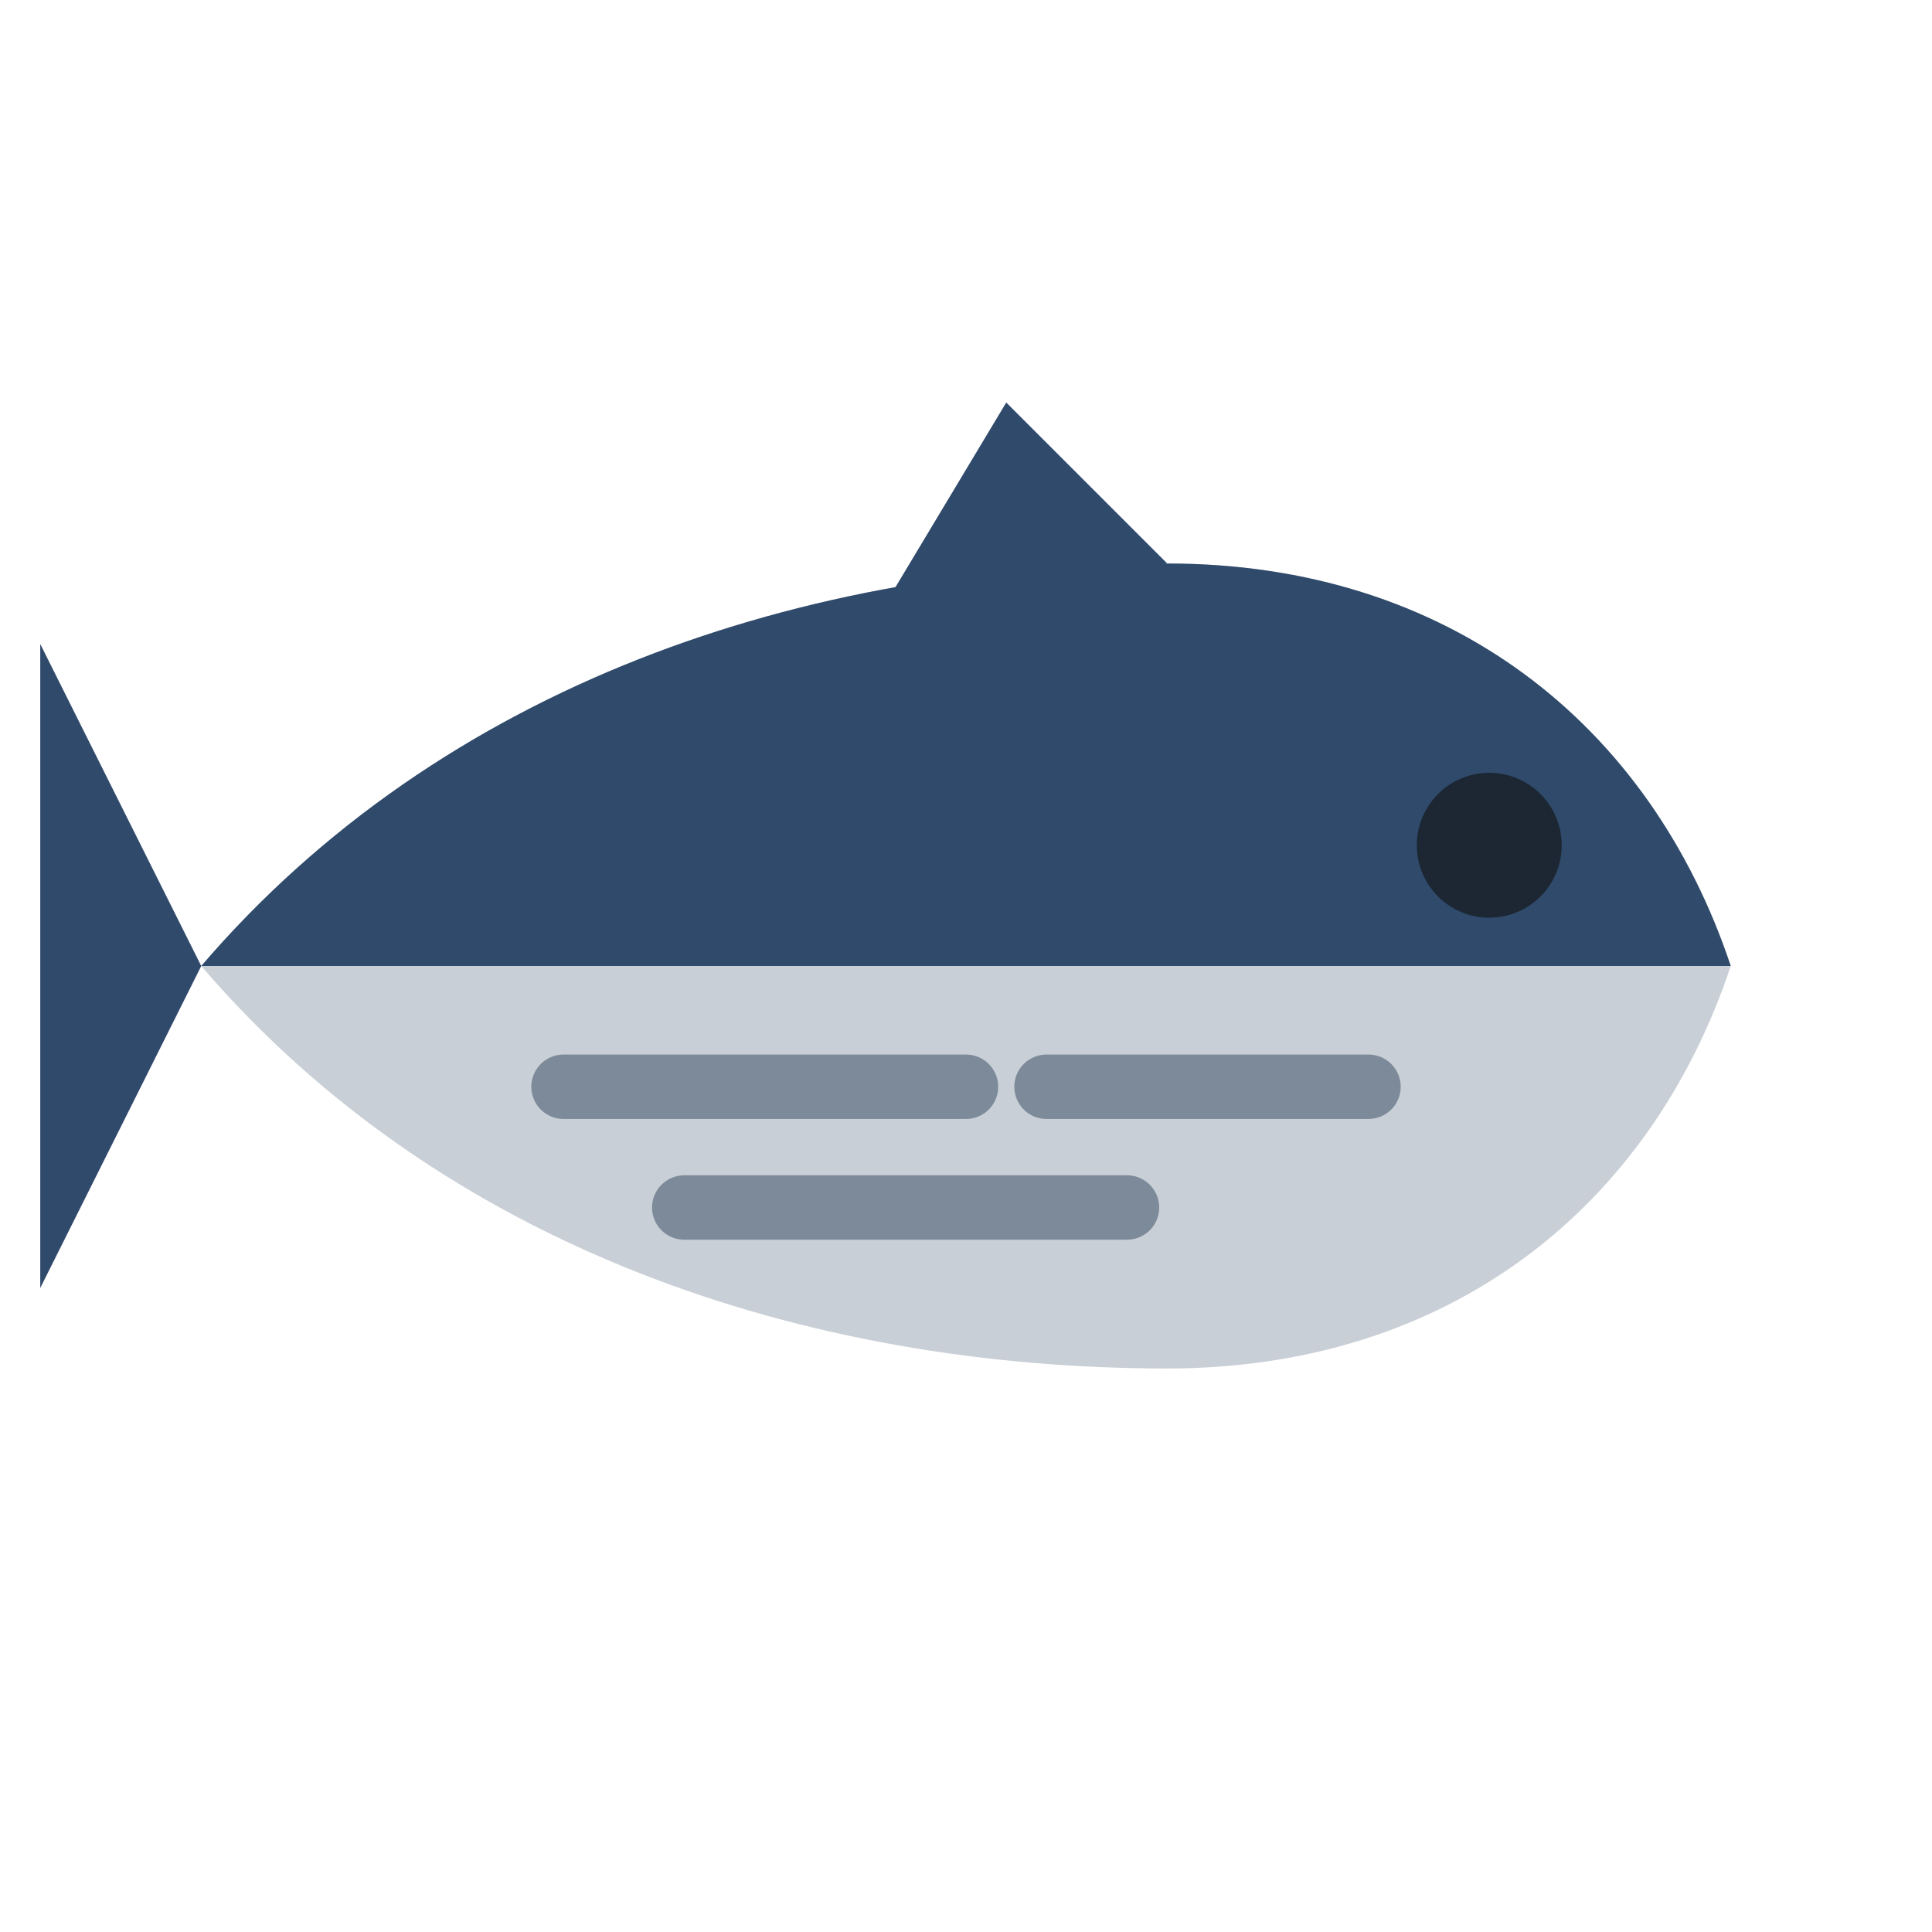
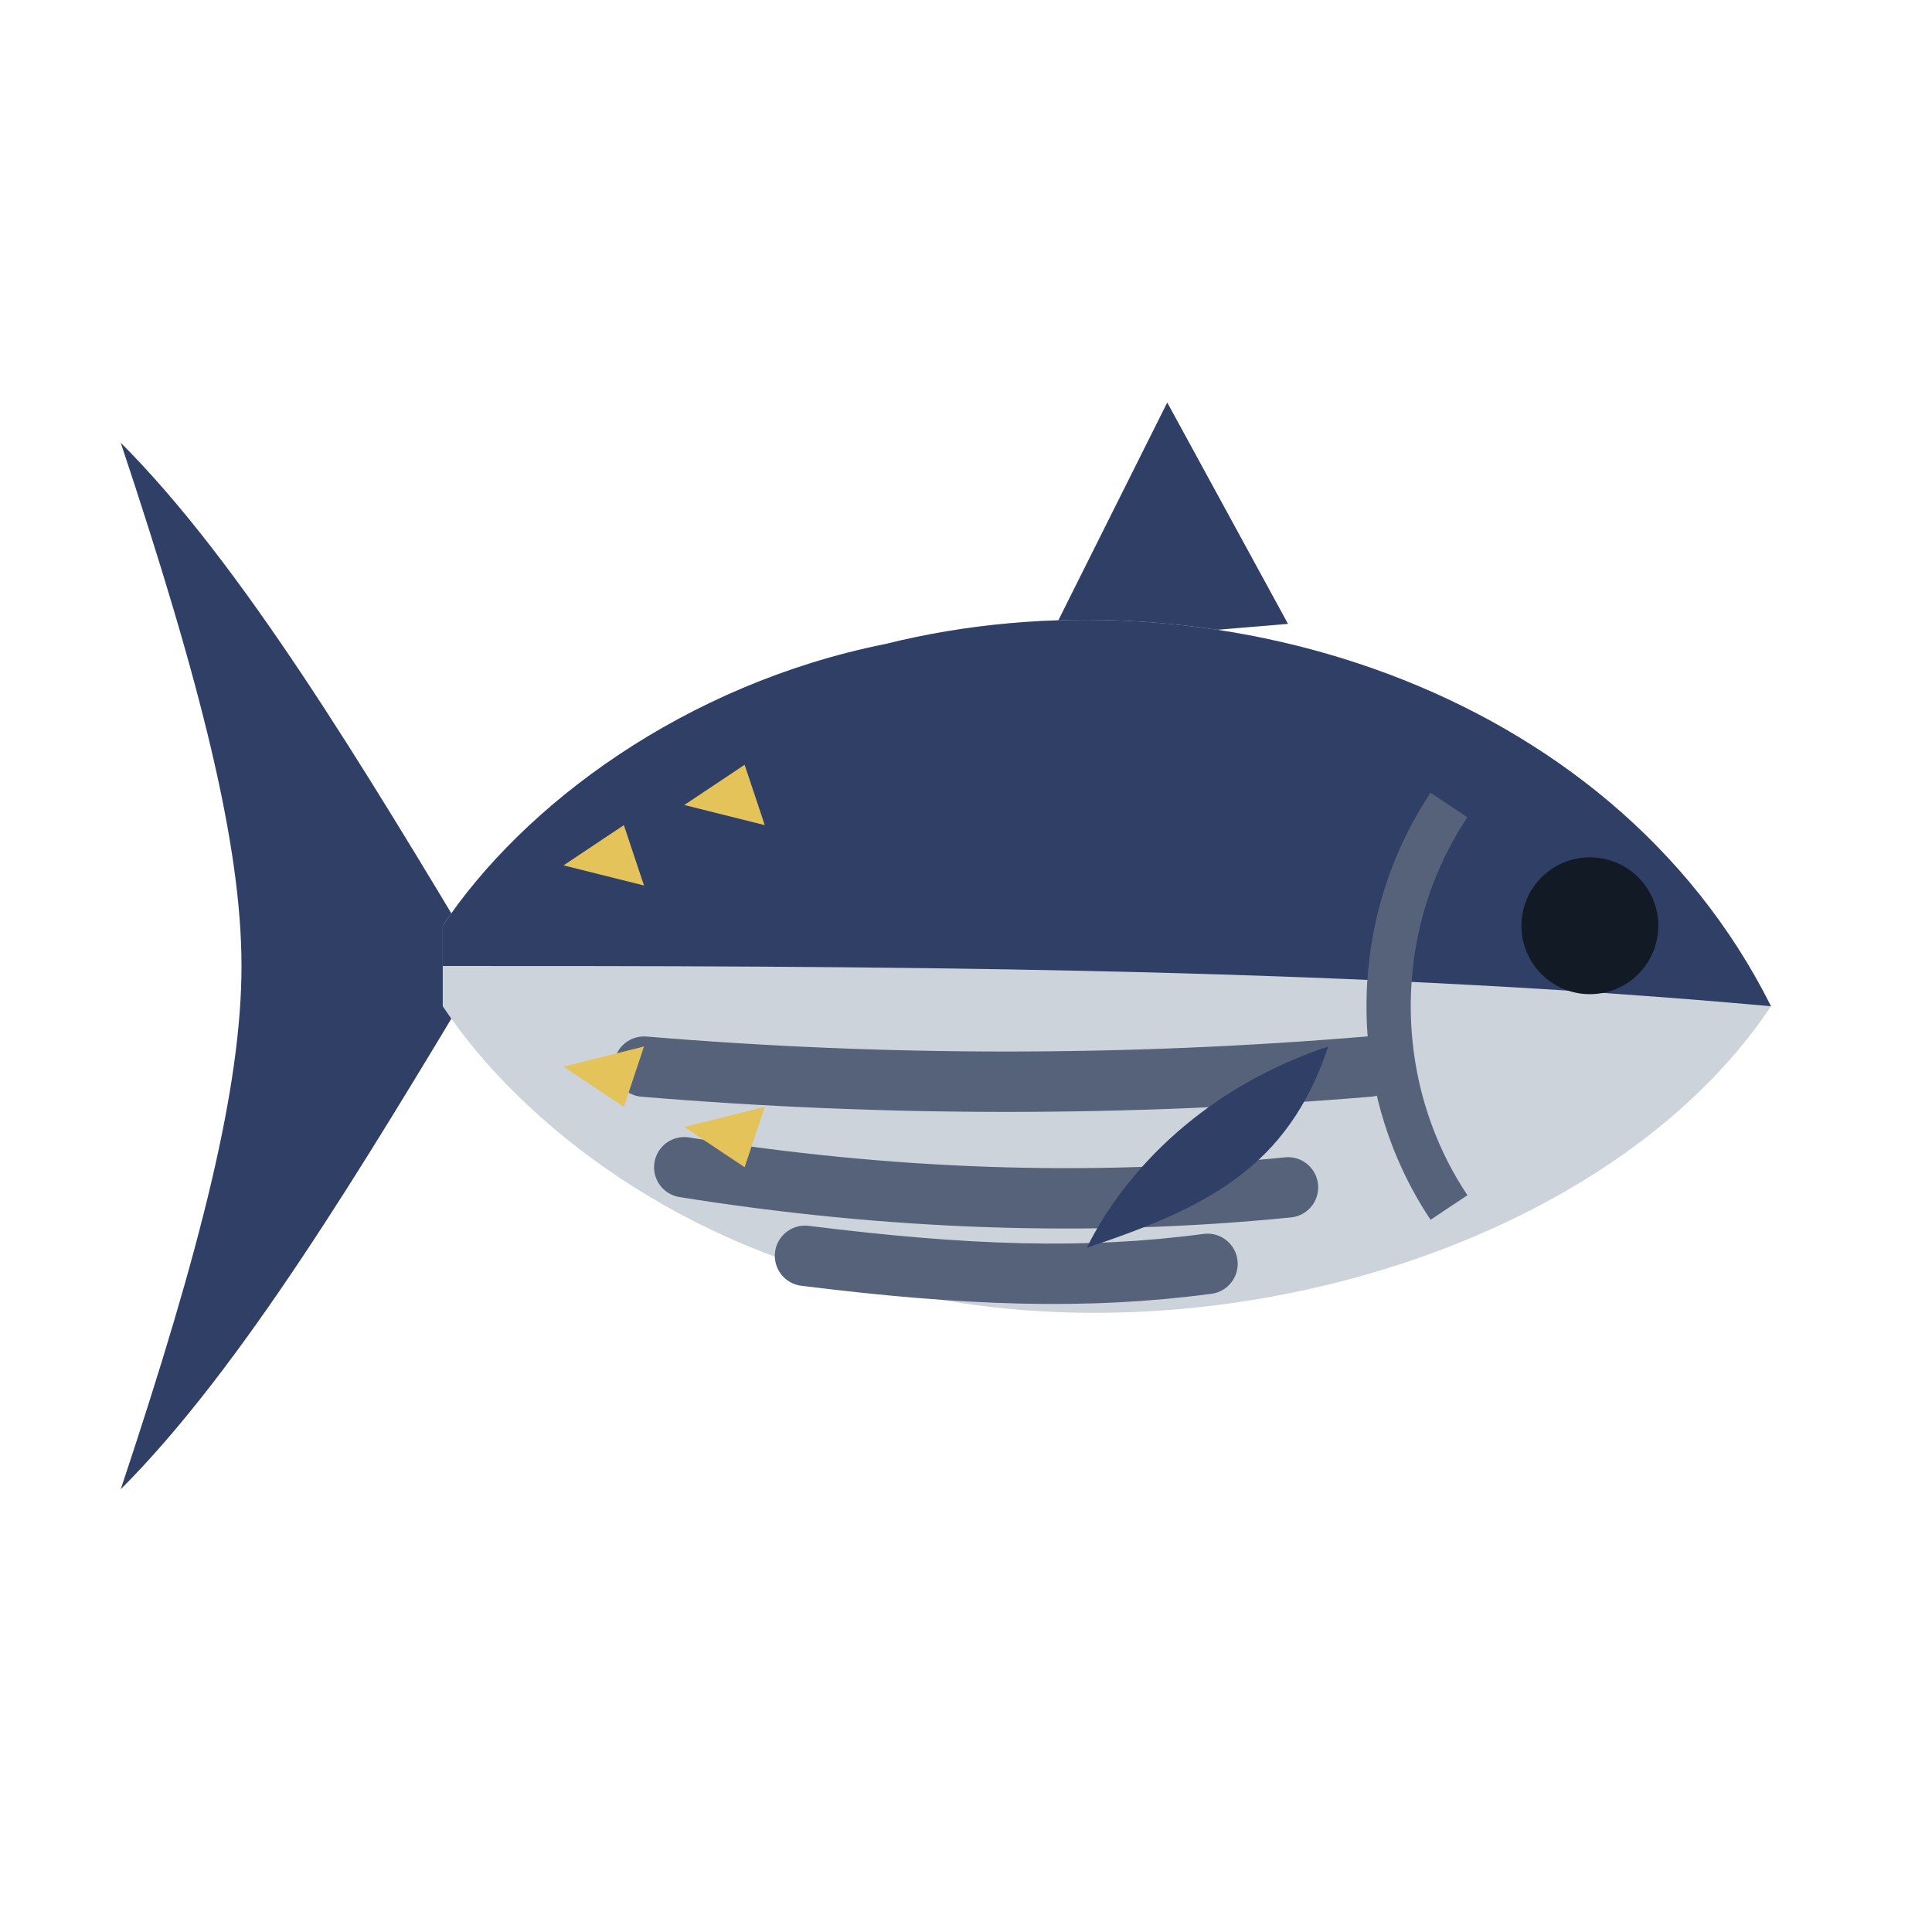
<svg xmlns="http://www.w3.org/2000/svg" width="48" height="48" viewBox="0 0 48 48" role="img" aria-label="Bonito">
-   <path d="M5 24c6-7 15-10 24-10 7 0 12 4 14 10-2 6-7 10-14 10-9 0-18-3-24-10Z" fill="#c9cfd6" />
-   <path d="M5 24c6-7 15-10 24-10 7 0 12 4 14 10Z" fill="#2f4a6b" />
-   <g stroke="#7d8a99" stroke-width="1.6" stroke-linecap="round">
-     <path d="M14 27h10" />
-     <path d="M17 30h11" />
-     <path d="M26 27h8" />
+   <path d="M12 24C9 19 6 14 3 11c2 6 3 10 3 13s-1 7-3 13c3-3 6-8 9-13Z" fill="#2f3f66" />
+   <path d="M26 16l3-6 3 5.5Z" fill="#2f3f66" />
+   <path d="M44 25c-4-8-14-11-22-9-5 1-9 4-11 7v2c2 3 6 6 11 7 8 2 18-1 22-7Z" fill="#cdd3da" />
+   <path d="M44 25c-4-8-14-11-22-9-5 1-9 4-11 7v1c10 0 22 0 33 1Z" fill="#2f3f66" />
+   <g stroke="#55627a" stroke-width="1.5" fill="none" stroke-linecap="round">
+     <path d="M16 26.5c6 .5 12 .5 18 0" />
+     <path d="M17 29c5 .8 10 1 15 .5" />
+     <path d="M20 31.2c4 .5 7 .6 10 .2" />
  </g>
-   <circle cx="37" cy="21" r="1.8" fill="#1c2733" />
-   <path d="M5 24 1 16v16Z" fill="#2f4a6b" />
-   <path d="M22 15l3-5 4 4Z" fill="#2f4a6b" />
+   <g fill="#e3c35a">
+     <path d="M14 21.5l1.5-1 .5 1.5Z" />
+     <path d="M17 20l1.5-1 .5 1.5Z" />
+     <path d="M14 26.5l1.5 1 .5-1.5Z" />
+     <path d="M17 28l1.5 1 .5-1.5Z" />
+   </g>
+   <path d="M36 20c-2 3-2 7 0 10" stroke="#55627a" stroke-width="1.1" fill="none" />
+   <path d="M33 26c-3 1-5 3-6 5 3-1 5-2 6-5Z" fill="#2f3f66" />
+   <circle cx="39.5" cy="23" r="1.7" fill="#121a26" />
</svg>
